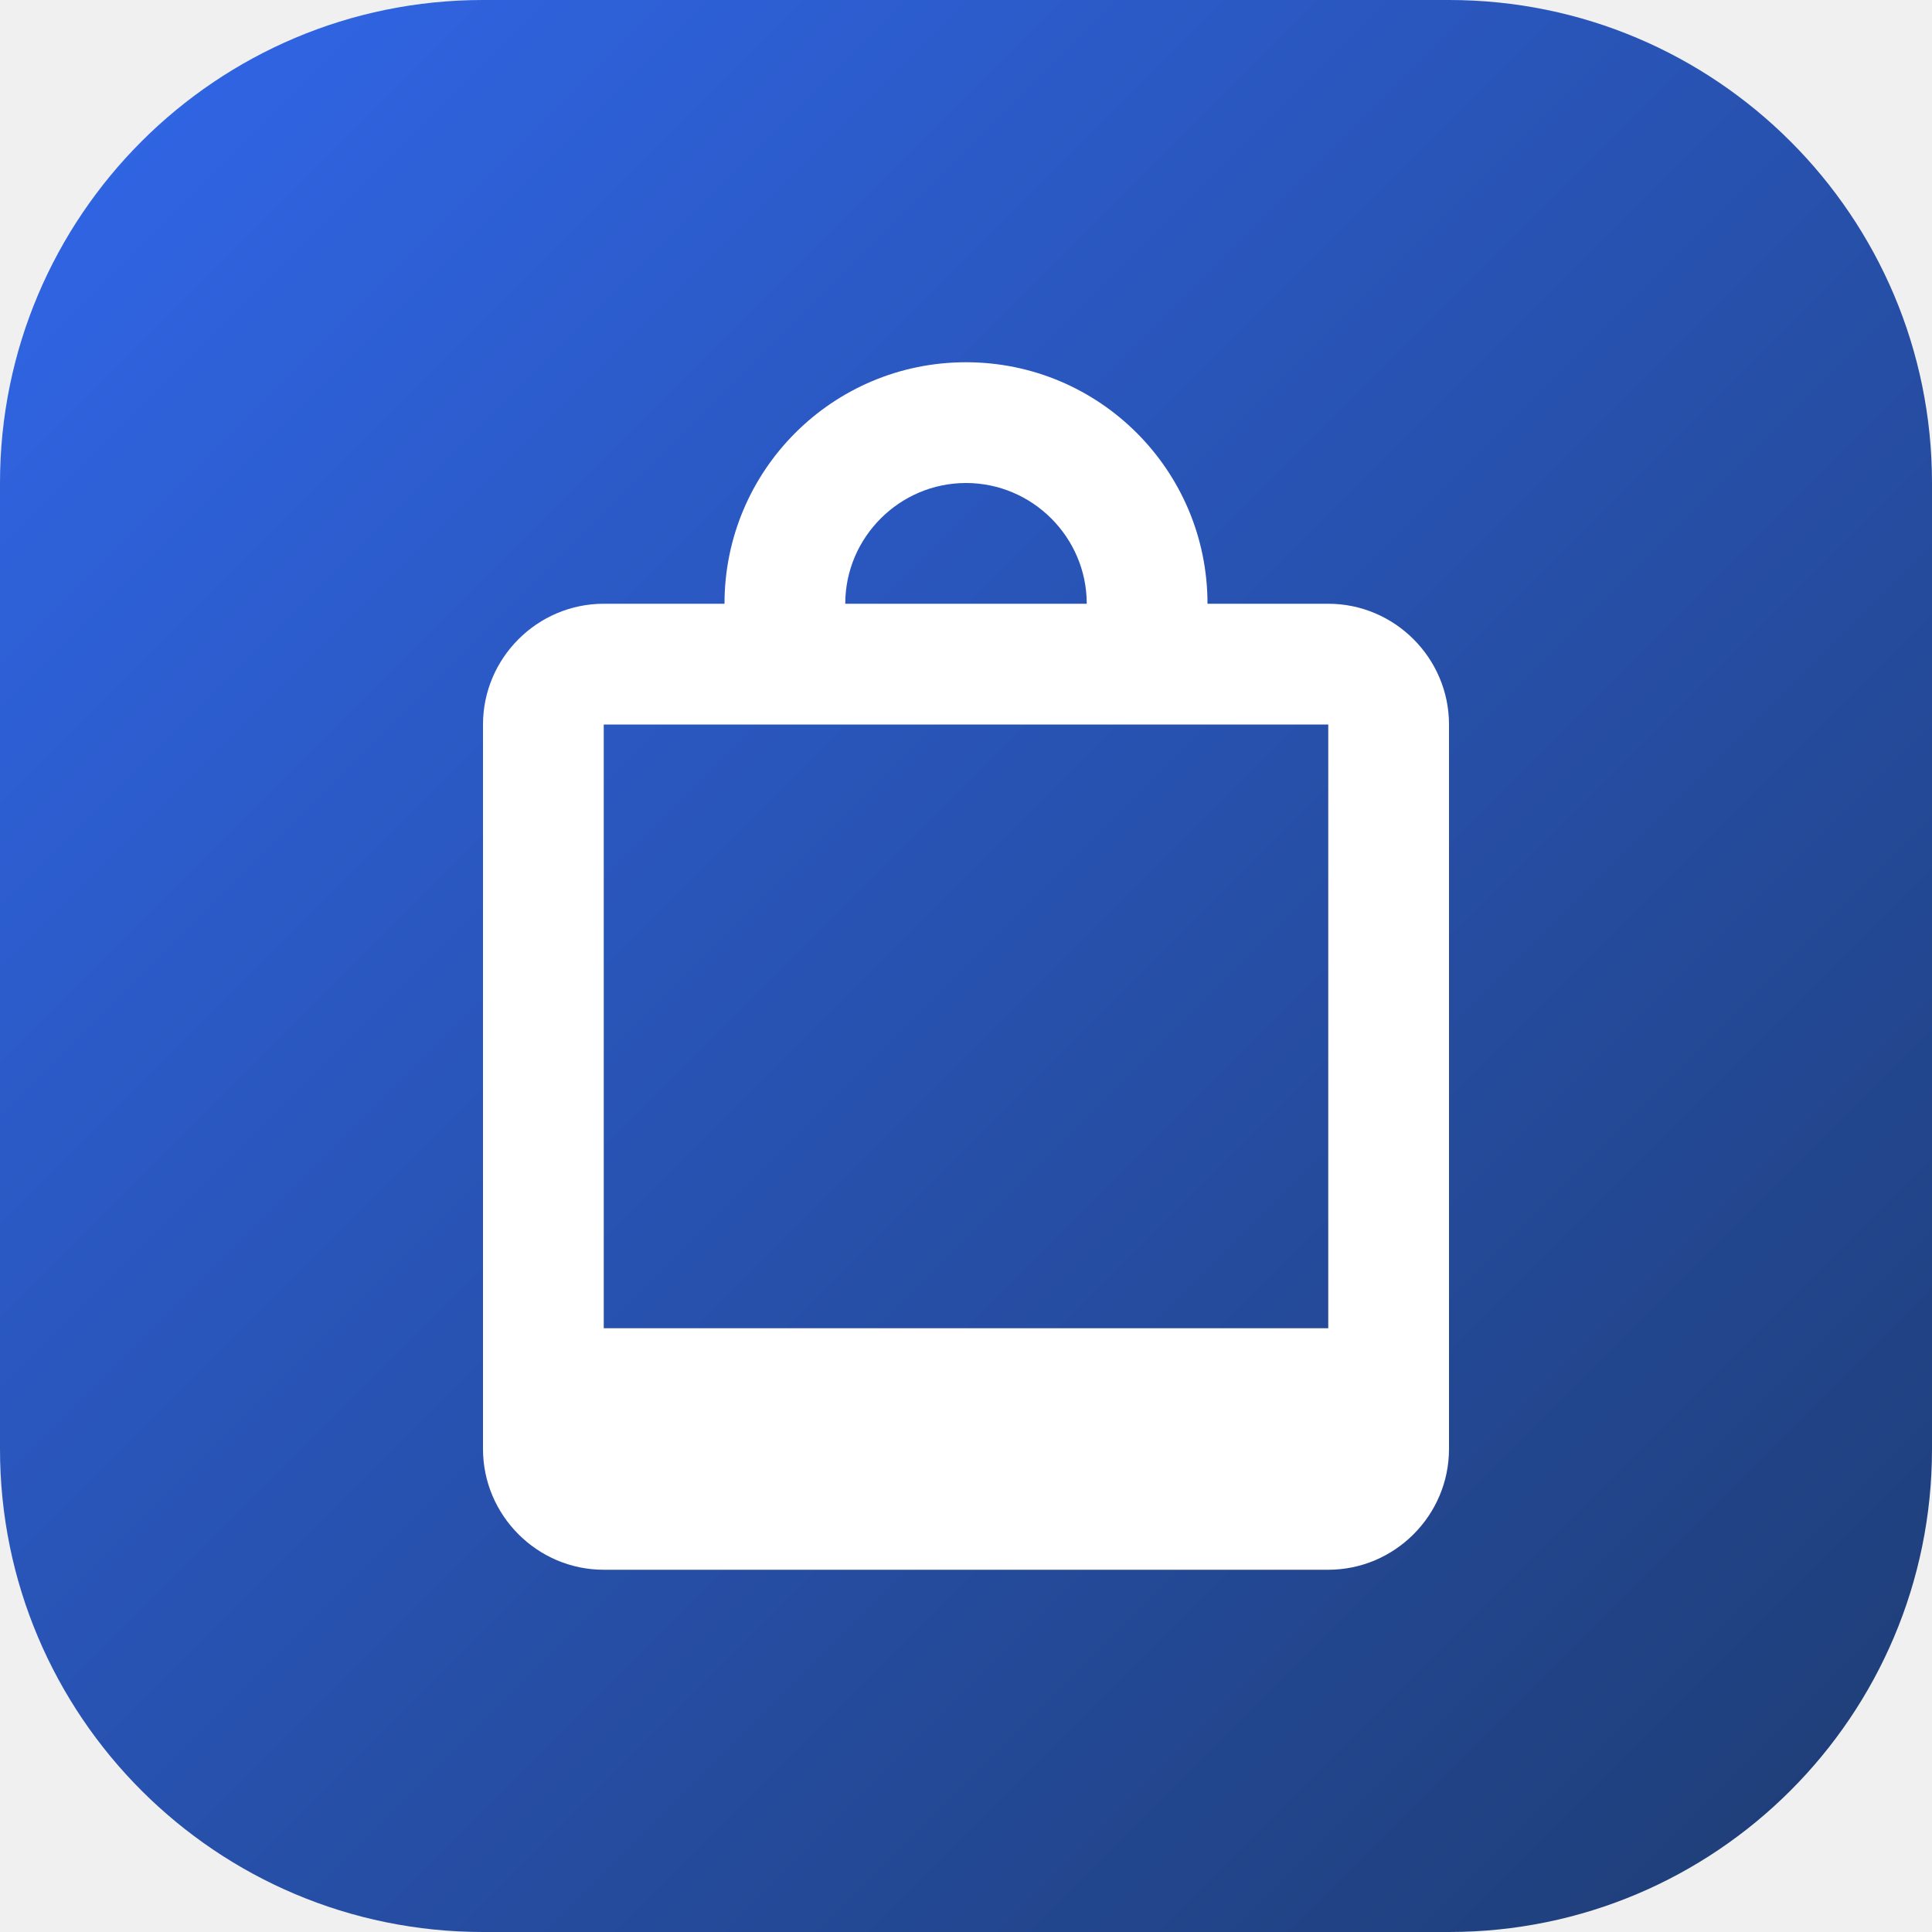
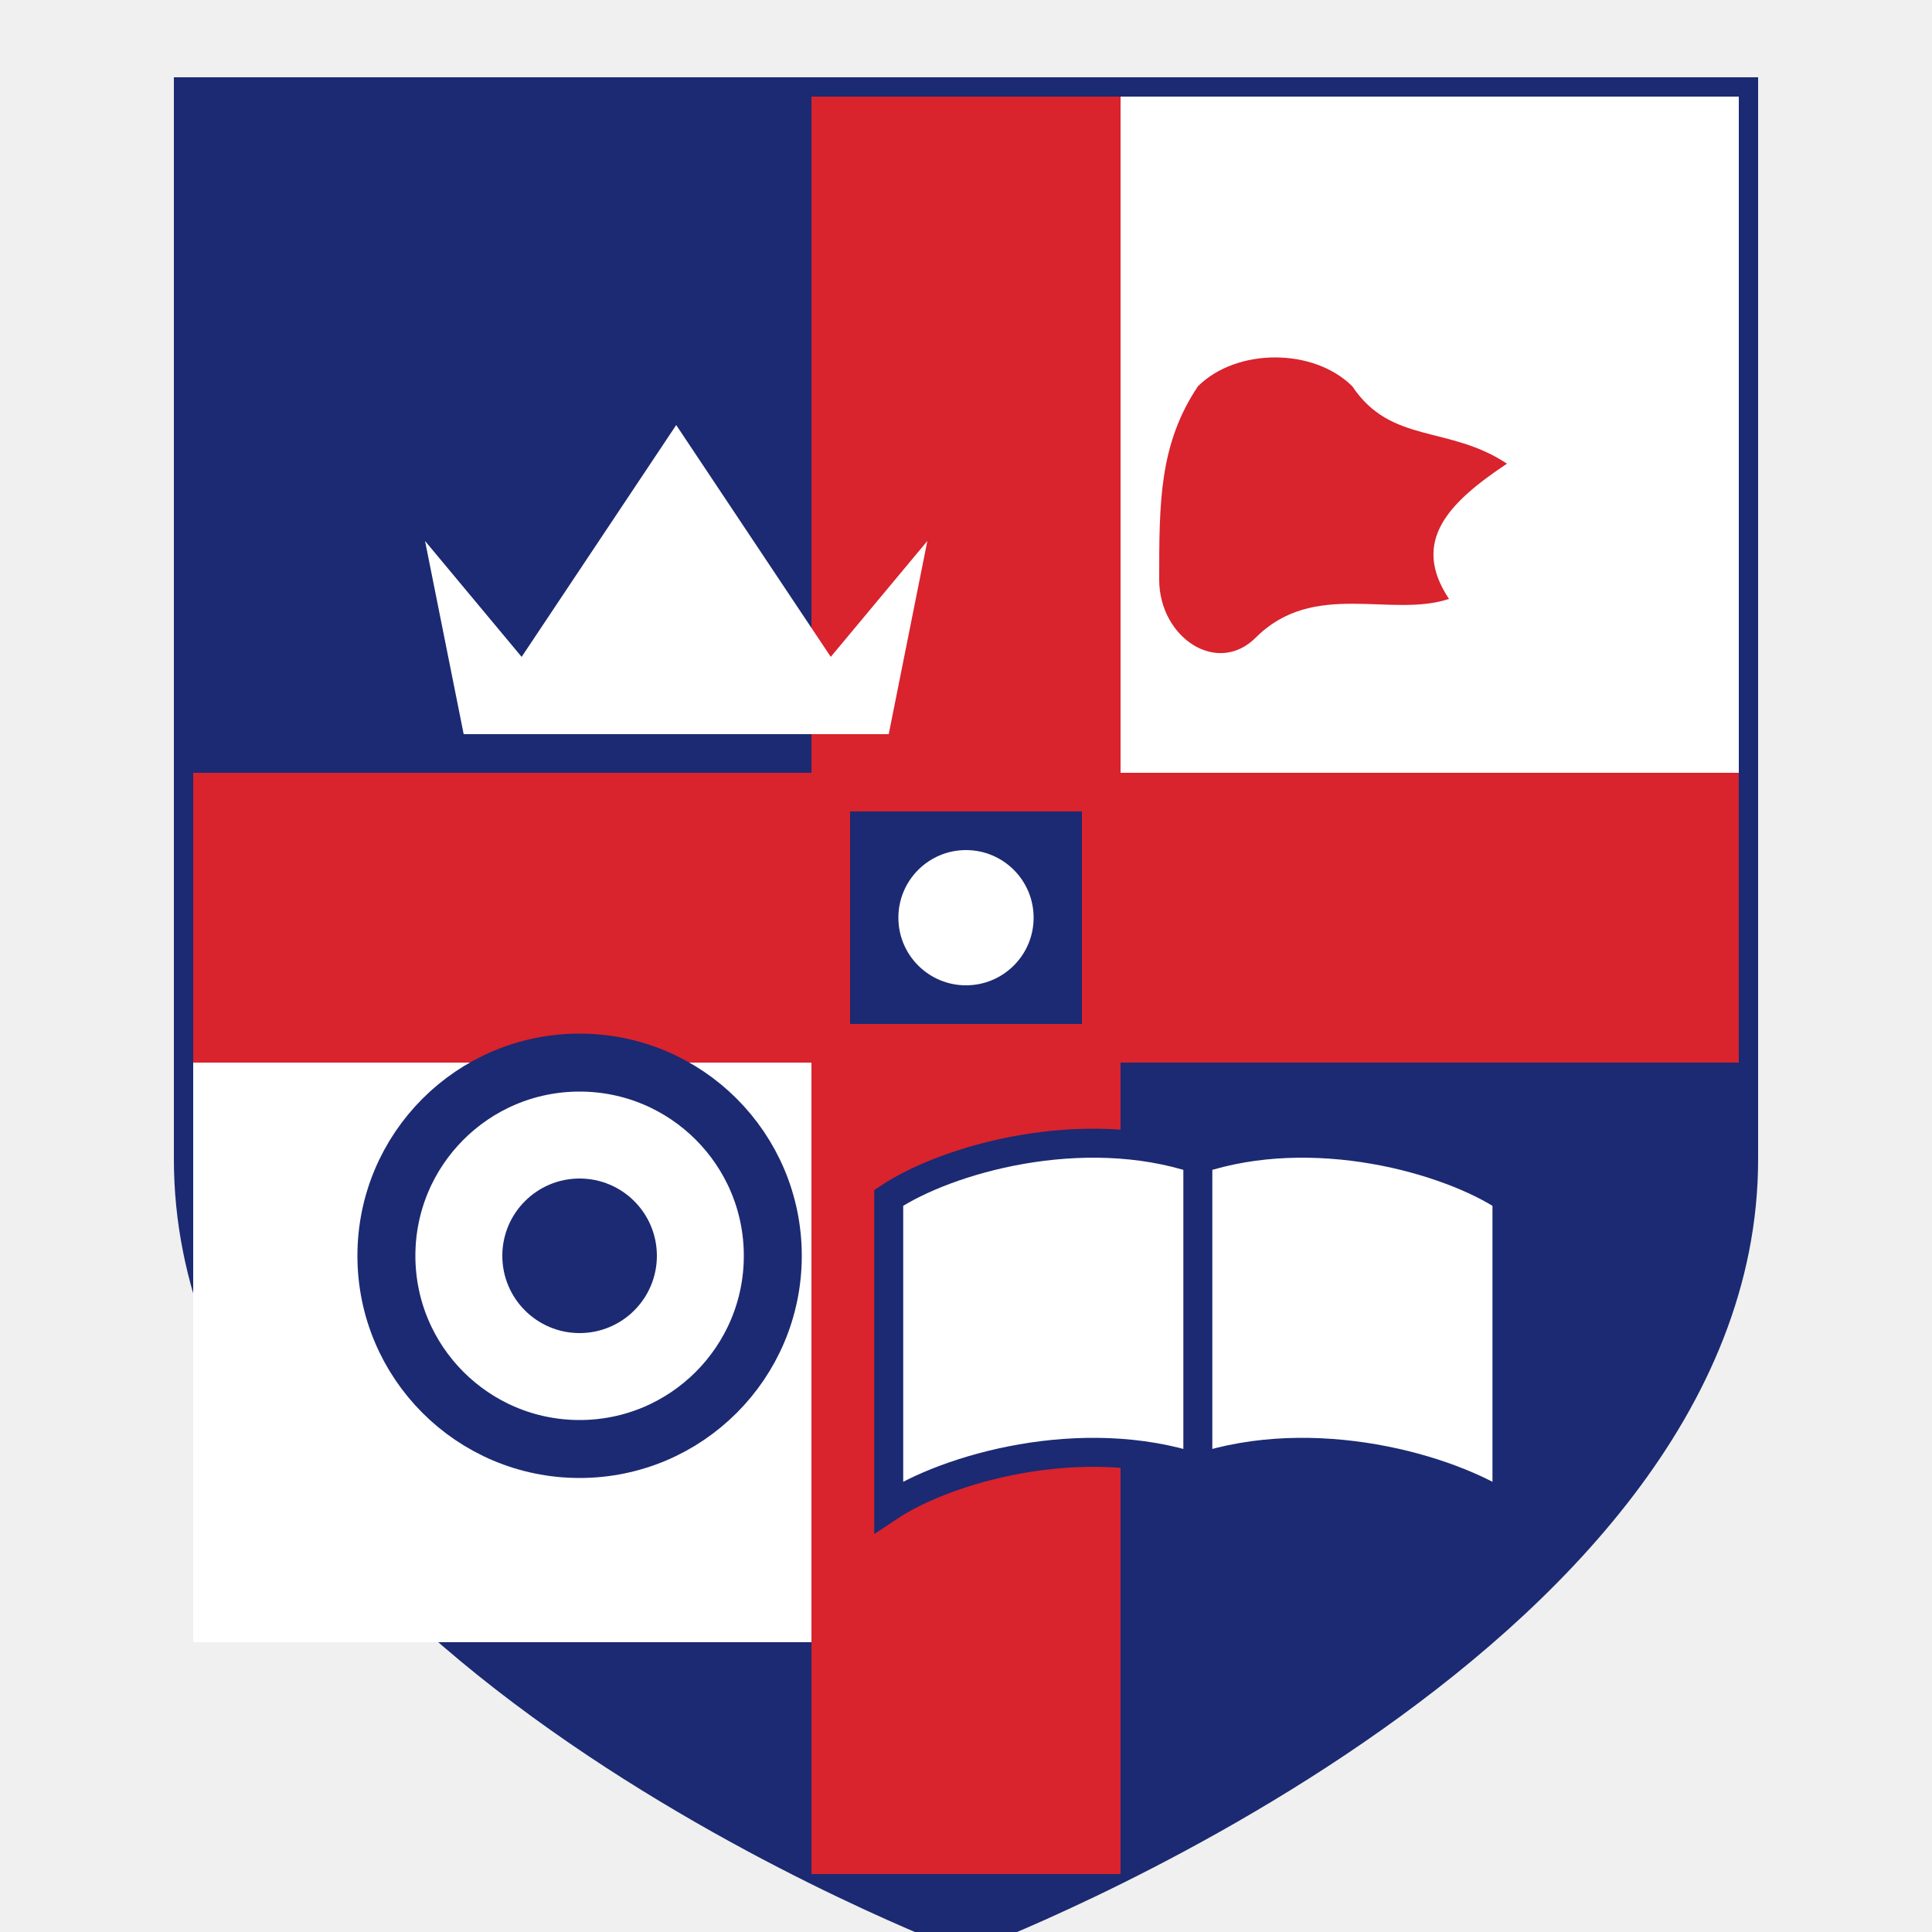
- <svg xmlns="http://www.w3.org/2000/svg" viewBox="0 0 32 32">
-   <defs>
-     <linearGradient id="g" x1="0%" y1="0%" x2="100%" y2="100%">
-       <stop offset="0%" stop-color="#3167eb" />
-       <stop offset="100%" stop-color="#1e3c72" />
-     </linearGradient>
-   </defs>
-   <rect width="32" height="32" rx="8" fill="url(#g)" />
-   <path d="M22 10h-2c0-2.21-1.79-4-4-4s-4 1.79-4 4H10c-1.1 0-2 .9-2 2v12c0 1.1.9 2 2 2h12c1.1 0 2-.9 2-2V12c0-1.1-.9-2-2-2zm-6-2c1.1 0 2 .9 2 2h-4c0-1.1.9-2 2-2zm6 14H10V12h12v10z" fill="#ffffff" />
+ <svg xmlns="http://www.w3.org/2000/svg" viewBox="0 0 100 100" fill="none">
+   <path d="M10 5 H90 V60 C90 85 50 100 50 100 C50 100 10 85 10 60 Z" fill="#1B2A72" stroke="#1B2A72" stroke-width="2" />
+   <rect x="50" y="5" width="40" height="42" fill="#FFFFFF" />
+   <rect x="10" y="47" width="40" height="38" fill="#FFFFFF" />
+   <rect x="42" y="5" width="16" height="92" fill="#D9232D" />
+   <rect x="10" y="40" width="80" height="15" fill="#D9232D" />
+   <path d="M22 28 L27 34 L35 22 L43 34 L48 28 L46 38 H24 Z" fill="#FFFFFF" />
+   <path d="M62 20 C64 18 68 18 70 20 C72 23 75 22 78 24 C75 26 73 28 75 31 C72 32 68 30 65 33 C63 35 60 33 60 30 C60 26 60 23 62 20 Z" fill="#D9232D" />
+   <circle cx="30" cy="65" r="10" stroke="#1B2A72" stroke-width="3" fill="none" />
+   <circle cx="30" cy="65" r="4" fill="#1B2A72" />
+   <path d="M62 60 C68 58 75 60 78 62 V78 C75 76 68 74 62 76 Z M62 60 C56 58 49 60 46 62 V78 C49 76 56 74 62 76 Z" fill="#FFFFFF" stroke="#1B2A72" stroke-width="1.5" />
+   <rect x="44" y="42" width="12" height="11" fill="#1B2A72" />
+   <circle cx="50" cy="47.5" r="3.5" fill="#FFFFFF" />
</svg>
